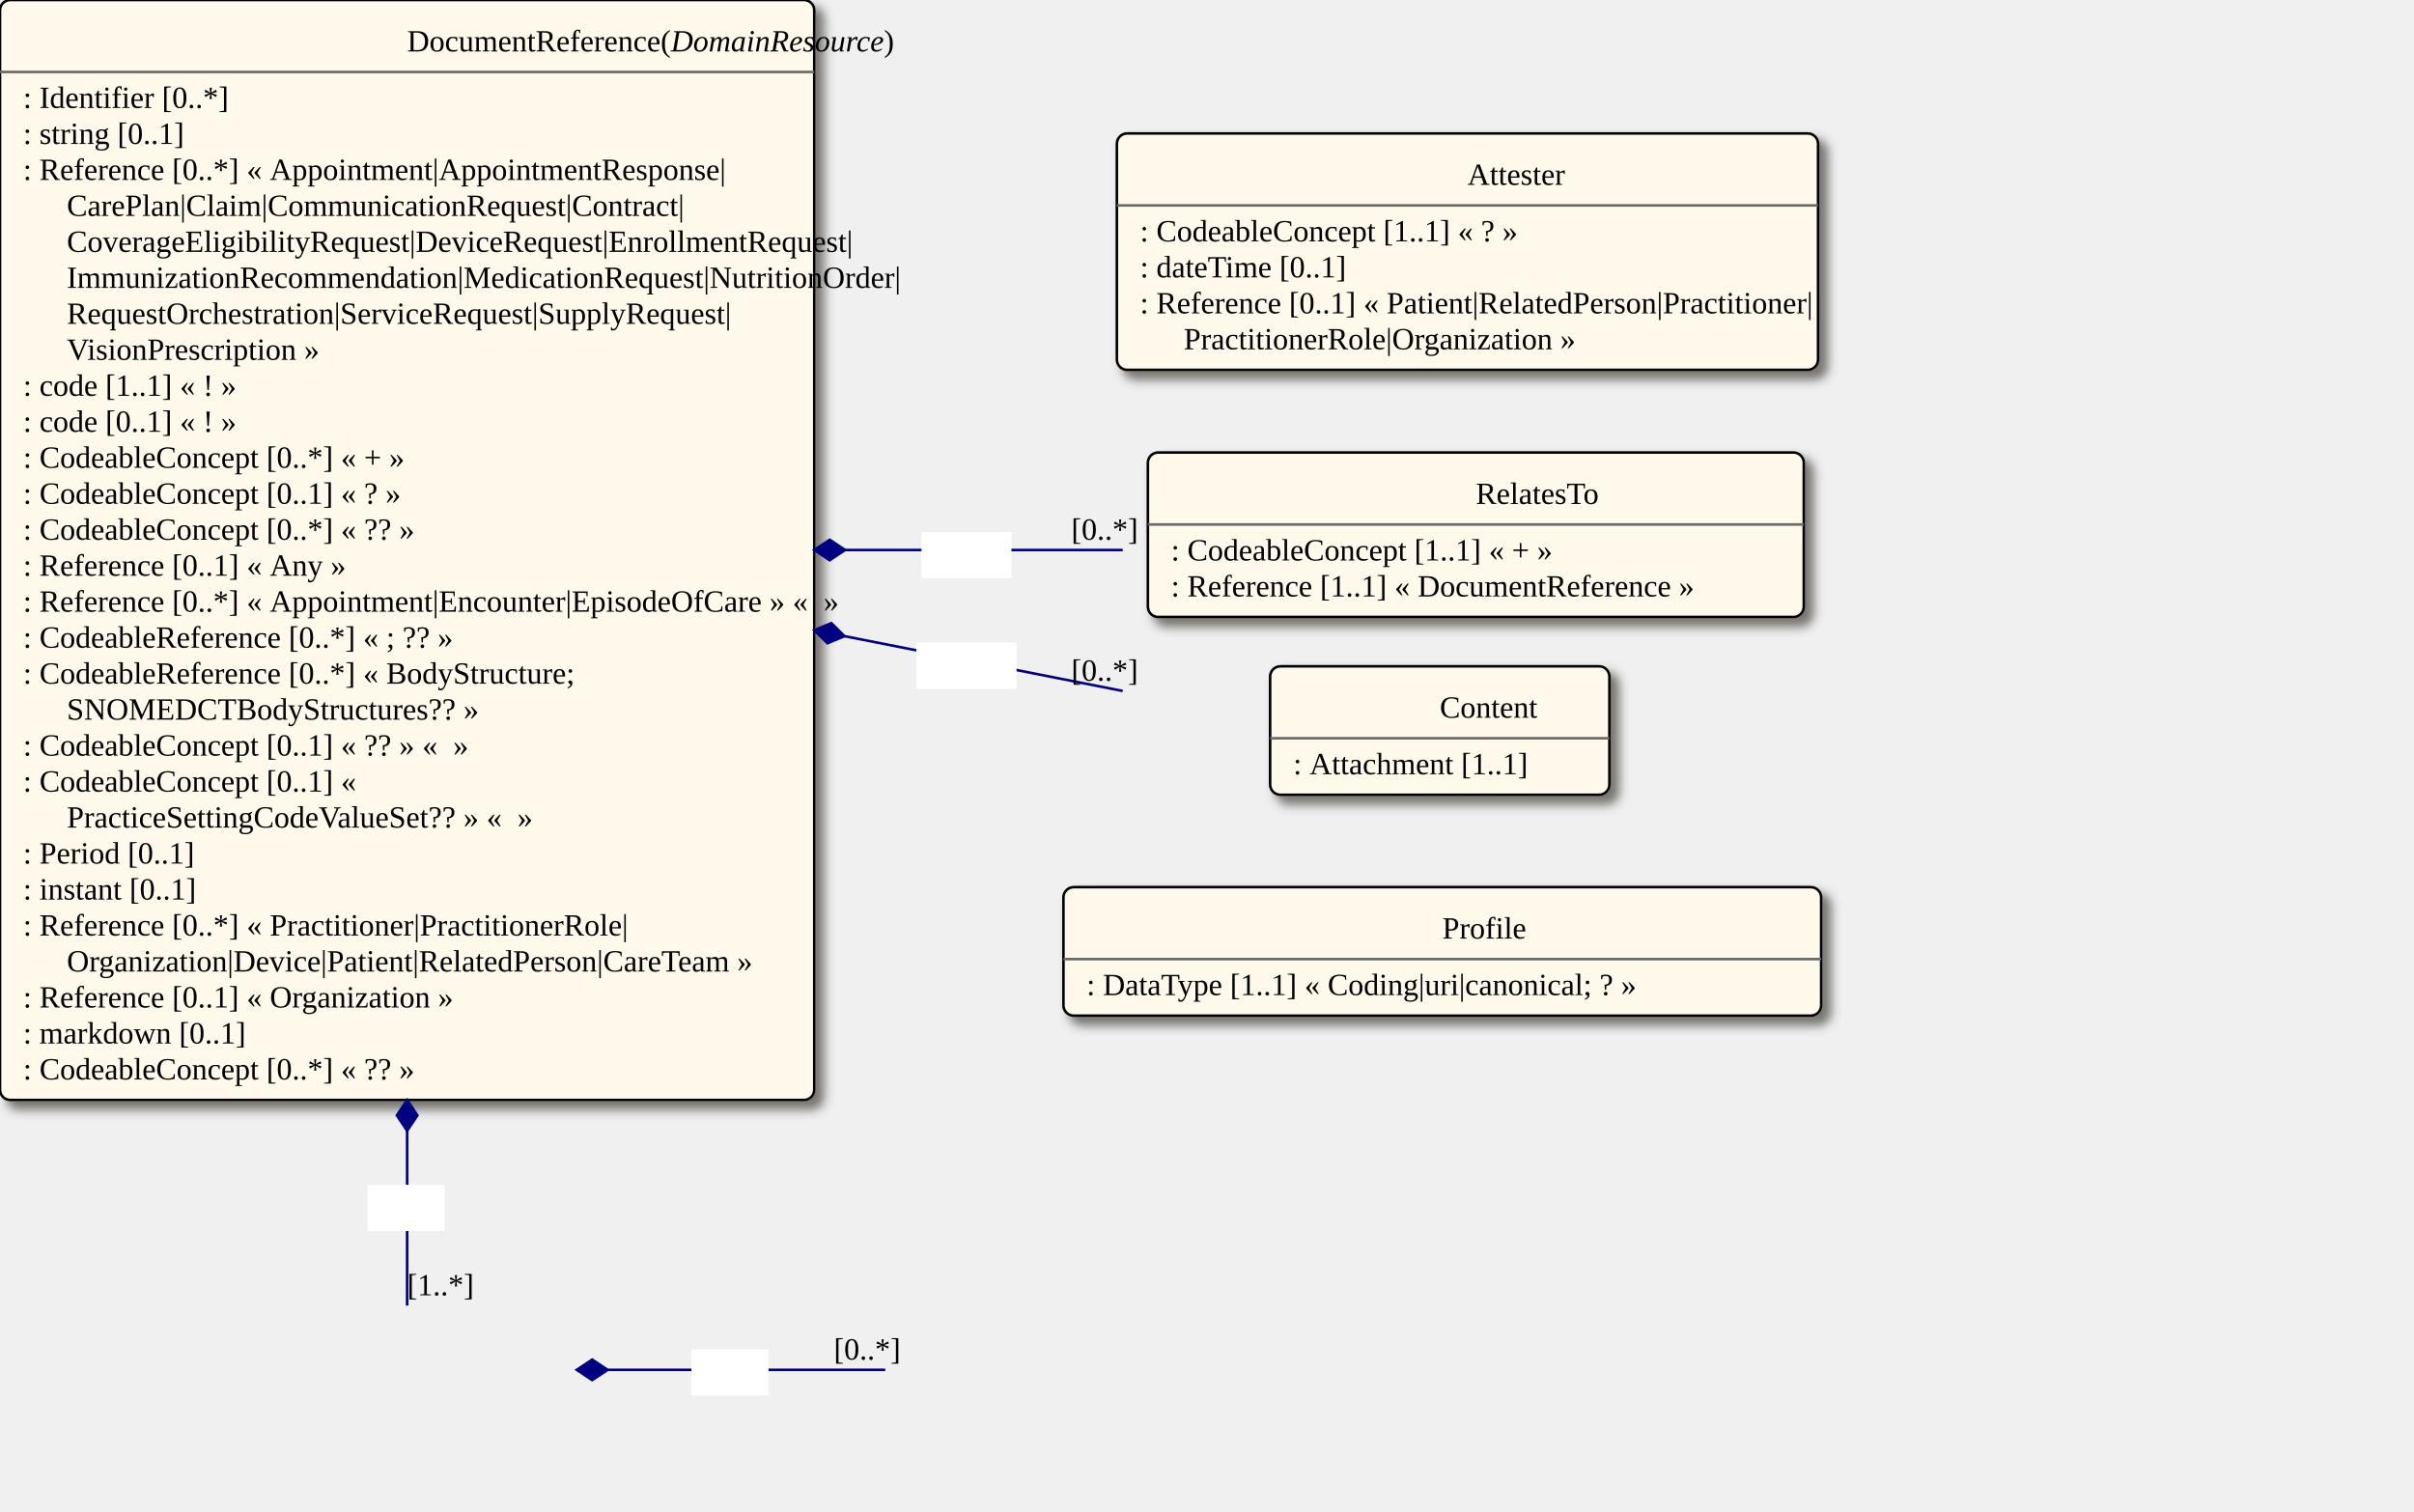
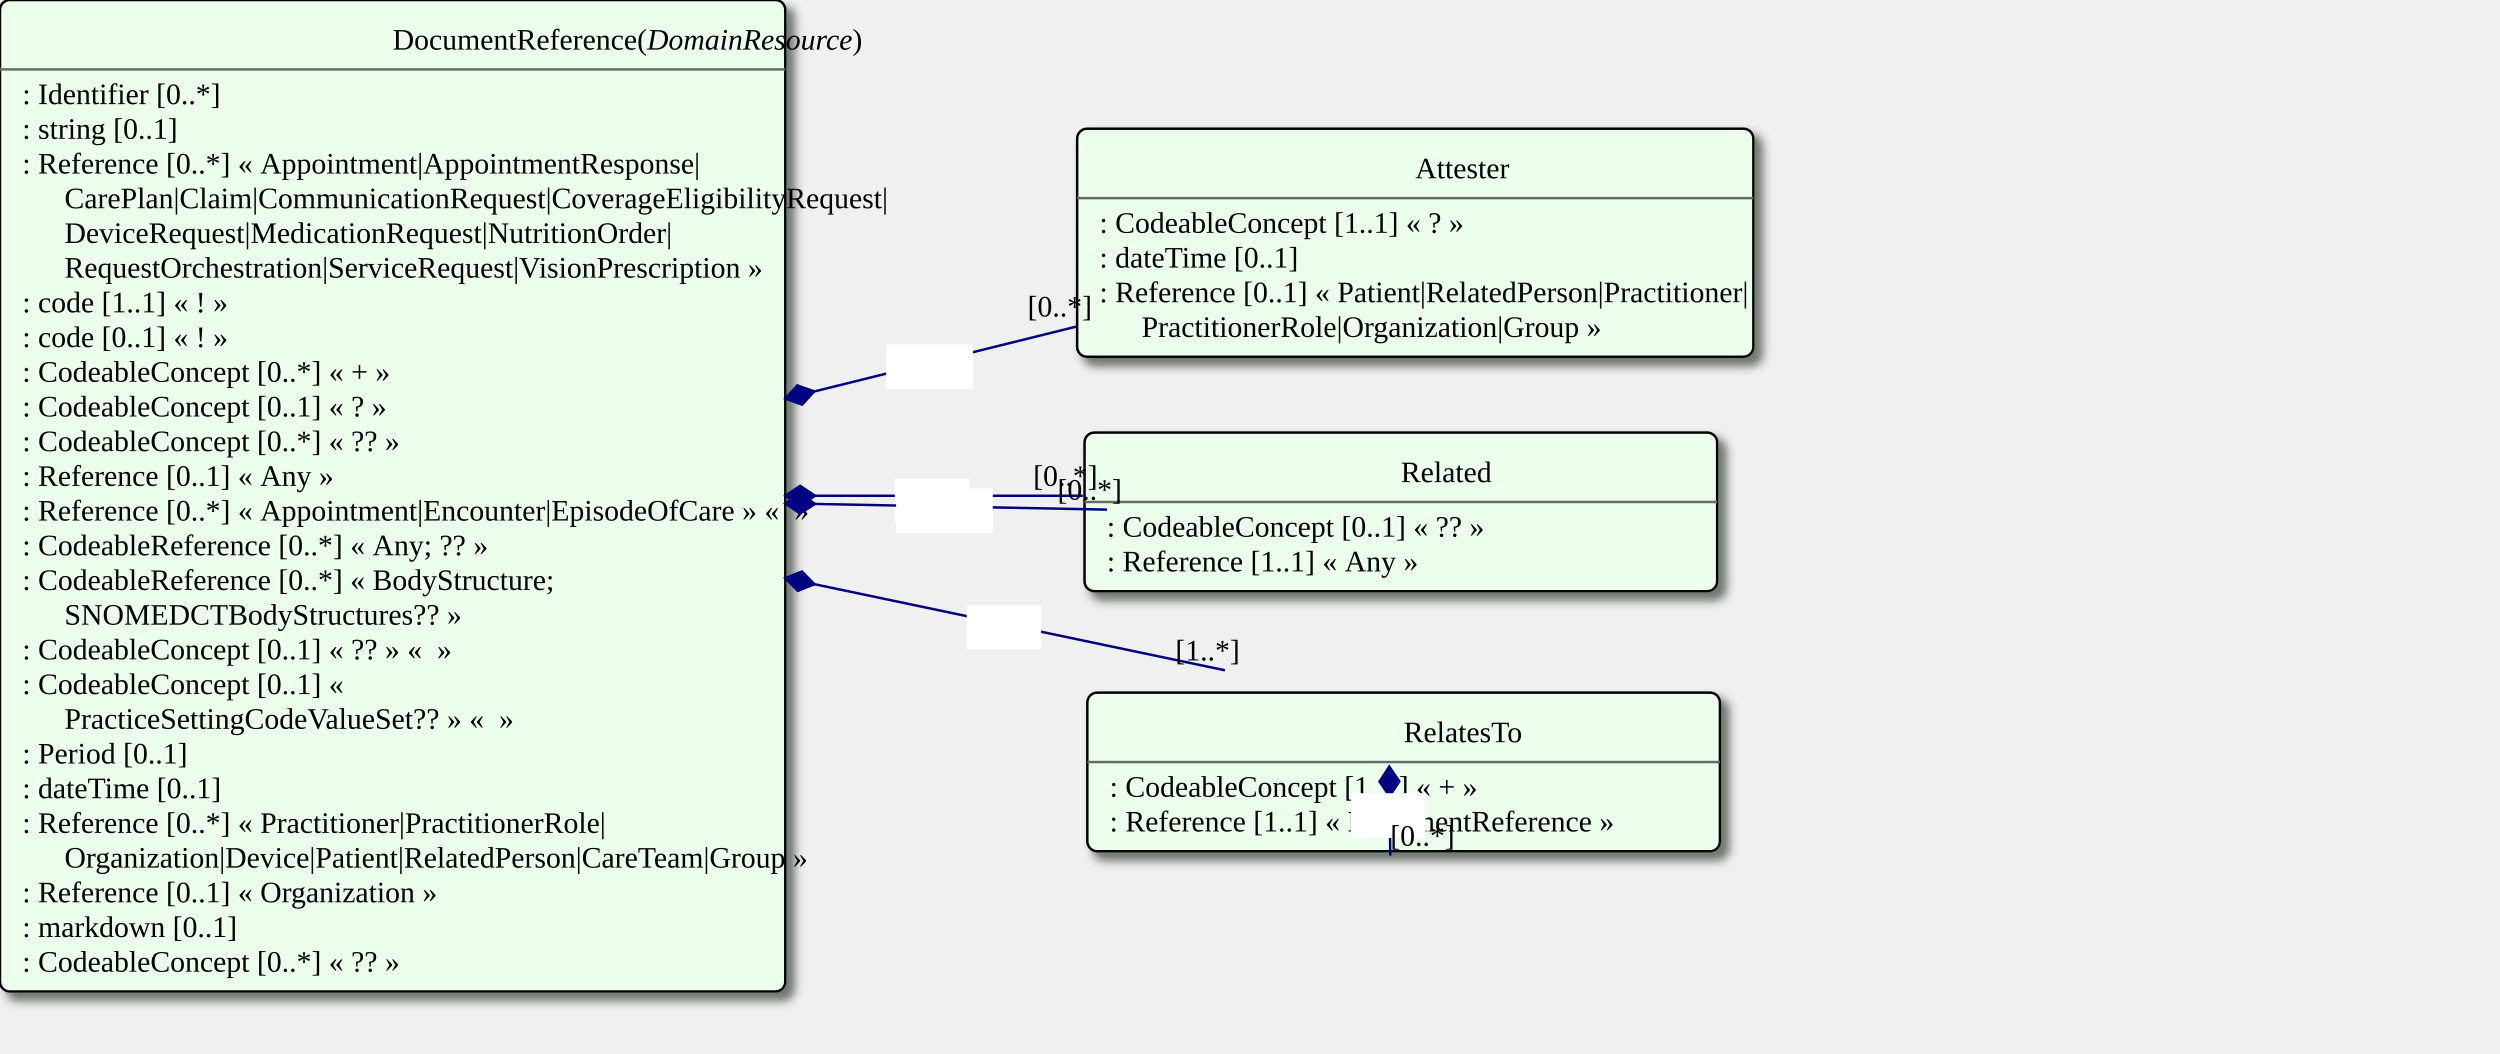
- <svg xmlns="http://www.w3.org/2000/svg" xmlns:xlink="http://www.w3.org/1999/xlink" id="n678" version="1.1" width="939.2" height="588.0">
-   <defs id="defs30655">
+ <svg xmlns="http://www.w3.org/2000/svg" xmlns:xlink="http://www.w3.org/1999/xlink" id="n711" version="1.1" width="1008.547" height="425.185">
+   <defs id="defs1">
    <filter id="shadow1" x="-0.04" y="-0.106" width="1.103" height="1.272">
-       <feOffset result="offOut" in="SourceGraphic" dx="3" dy="3" id="feOffset30646" />
-       <feColorMatrix result="matrixOut" in="offOut" type="matrix" values="0.2 0 0 0 0 0 0.2 0 0 0 0 0 0.2 0 0 0 0 0 1 0" id="feColorMatrix30648" />
-       <feGaussianBlur result="blurOut" in="matrixOut" stdDeviation="2" id="feGaussianBlur30650" />
-       <feBlend in="SourceGraphic" in2="blurOut" mode="normal" id="feBlend30652" />
+       <feOffset result="offOut" in="SourceGraphic" dx="3" dy="3" id="feOffset1" />
+       <feColorMatrix result="matrixOut" in="offOut" type="matrix" values="0.2 0 0 0 0 0 0.2 0 0 0 0 0 0.2 0 0 0 0 0 1 0" id="feColorMatrix1" />
+       <feGaussianBlur result="blurOut" in="matrixOut" stdDeviation="2" id="feGaussianBlur1" />
+       <feBlend in="SourceGraphic" in2="blurOut" mode="normal" id="feBlend1" />
    </filter>
  </defs>
-   <g id="n679">
-     <rect id="DocumentReference" x="0.0" y="0.0" rx="4" ry="4" width="316.8" height="428.0" filter="url(#shadow1)" style="fill:#fff9ec;stroke:black;stroke-width:1" />
-     <line id="n680" x1="0.0" y1="28.0" x2="316.8" y2="28.0" style="stroke:dimgrey;stroke-width:1" />
-     <text id="n681" x="158.4" y="20.0" fill="black" class="diagram-class-title  diagram-class-resource">DocumentReference<tspan class="diagram-class-title-link" id="tspan30660"> (<a id="n682" xlink:href="domainresource.html#DomainResource" class="diagram-class-reference" style="font-style: italic">DomainResource</a>)</tspan>
+   <g id="n712">
+     <rect id="DocumentReference" x="0.0" y="0.0" rx="4" ry="4" width="316.8" height="400.0" filter="url(#shadow1)" style="fill:#ecffec;stroke:black;stroke-width:1" />
+     <line id="n713" x1="0.0" y1="28.0" x2="316.8" y2="28.0" style="stroke:dimgrey;stroke-width:1" />
+     <text id="n714" x="158.4" y="20.0" fill="black" class="diagram-class-title  diagram-class-resource">DocumentReference<tspan class="diagram-class-title-link" id="tspan1"> (<a id="n715" xlink:href="domainresource.html#DomainResource" class="diagram-class-reference" style="font-style: italic">DomainResource</a>)</tspan>
    </text>
-     <text id="n683" x="6.0" y="42.0" fill="black" class="diagram-class-detail">
-       <a id="n684" xlink:href="documentreference-definitions.html#DocumentReference.identifier" /> : <a id="n685" xlink:href="datatypes.html#Identifier">Identifier</a> [0..*]</text>
-     <text id="n689" x="6.0" y="56.0" fill="black" class="diagram-class-detail">
-       <a id="n690" xlink:href="documentreference-definitions.html#DocumentReference.version" /> : <a id="n691" xlink:href="datatypes.html#string">string</a> [0..1]</text>
-     <text id="n695" x="6.0" y="70.0" fill="black" class="diagram-class-detail">
-       <a id="n696" xlink:href="documentreference-definitions.html#DocumentReference.basedOn" /> : <a id="n697" xlink:href="references.html#Reference">Reference</a> [0..*] « <a id="n698" xlink:href="appointment.html#Appointment">Appointment</a>|<a id="n699" xlink:href="appointmentresponse.html#AppointmentResponse">AppointmentResponse</a>|</text>
-     <text id="n700" x="26.0" y="84.0" fill="black" class="diagram-class-detail">
-       <a id="n701" xlink:href="careplan.html#CarePlan">CarePlan</a>|<a id="n702" xlink:href="claim.html#Claim">Claim</a>|<a id="n703" xlink:href="communicationrequest.html#CommunicationRequest">CommunicationRequest</a>|<a id="n704" xlink:href="contract.html#Contract">Contract</a>|</text>
-     <text id="n705" x="26.0" y="98.0" fill="black" class="diagram-class-detail">
-       <a id="n706" xlink:href="coverageeligibilityrequest.html#CoverageEligibilityRequest">CoverageEligibilityRequest</a>|<a id="n707" xlink:href="devicerequest.html#DeviceRequest">DeviceRequest</a>|<a id="n708" xlink:href="enrollmentrequest.html#EnrollmentRequest">EnrollmentRequest</a>|</text>
-     <text id="n709" x="26.0" y="112.0" fill="black" class="diagram-class-detail">
-       <a id="n710" xlink:href="immunizationrecommendation.html#ImmunizationRecommendation">ImmunizationRecommendation</a>|<a id="n711" xlink:href="medicationrequest.html#MedicationRequest">MedicationRequest</a>|<a id="n712" xlink:href="nutritionorder.html#NutritionOrder">NutritionOrder</a>|</text>
-     <text id="n713" x="26.0" y="126.0" fill="black" class="diagram-class-detail">
-       <a id="n714" xlink:href="requestorchestration.html#RequestOrchestration">RequestOrchestration</a>|<a id="n715" xlink:href="servicerequest.html#ServiceRequest">ServiceRequest</a>|<a id="n716" xlink:href="https://build.fhir.org/ig/HL7/oo-incubator/StructureDefinition-SupplyRequest.html#SupplyRequest">SupplyRequest</a>|</text>
-     <text id="n717" x="26.0" y="140.0" fill="black" class="diagram-class-detail">
-       <a id="n718" xlink:href="visionprescription.html#VisionPrescription">VisionPrescription</a> »</text>
-     <text id="n743" x="6.0" y="154.0" fill="black" class="diagram-class-detail">
-       <a id="n744" xlink:href="documentreference-definitions.html#DocumentReference.status" /> : <a id="n745" xlink:href="datatypes.html#code">code</a> [1..1] « <a id="n746" xlink:href="valueset-document-reference-status.html" />! »</text>
-     <text id="n753" x="6.0" y="168.0" fill="black" class="diagram-class-detail">
-       <a id="n754" xlink:href="documentreference-definitions.html#DocumentReference.docStatus" /> : <a id="n755" xlink:href="datatypes.html#code">code</a> [0..1] « <a id="n756" xlink:href="valueset-composition-status.html" />! »</text>
-     <text id="n763" x="6.0" y="182.0" fill="black" class="diagram-class-detail">
-       <a id="n764" xlink:href="documentreference-definitions.html#DocumentReference.modality" /> : <a id="n765" xlink:href="datatypes.html#CodeableConcept">CodeableConcept</a> [0..*] « <a id="n766" xlink:href="http://dicom.nema.org/medical/dicom/current/output/chtml/part16/sect_CID_33.html" />+ »</text>
-     <text id="n773" x="6.0" y="196.0" fill="black" class="diagram-class-detail">
-       <a id="n774" xlink:href="documentreference-definitions.html#DocumentReference.type" /> : <a id="n775" xlink:href="datatypes.html#CodeableConcept">CodeableConcept</a> [0..1] « <a id="n776" xlink:href="valueset-doc-typecodes.html" />? »</text>
-     <text id="n781" x="6.0" y="210.0" fill="black" class="diagram-class-detail">
-       <a id="n782" xlink:href="documentreference-definitions.html#DocumentReference.category" /> : <a id="n783" xlink:href="datatypes.html#CodeableConcept">CodeableConcept</a> [0..*] « <a id="n784" xlink:href="valueset-referenced-item-category.html" />?? »</text>
-     <text id="n791" x="6.0" y="224.0" fill="black" class="diagram-class-detail">
-       <a id="n792" xlink:href="documentreference-definitions.html#DocumentReference.subject" /> : <a id="n793" xlink:href="references.html#Reference">Reference</a> [0..1] « <a id="n794" xlink:href="resourcelist.html#Any">Any</a> »</text>
-     <text id="n799" x="6.0" y="238.0" fill="black" class="diagram-class-detail">
-       <a id="n800" xlink:href="documentreference-definitions.html#DocumentReference.context" /> : <a id="n801" xlink:href="references.html#Reference">Reference</a> [0..*] « <a id="n802" xlink:href="appointment.html#Appointment">Appointment</a>|<a id="n803" xlink:href="encounter.html#Encounter">Encounter</a>|<a id="n804" xlink:href="episodeofcare.html#EpisodeOfCare">EpisodeOfCare</a> » « <a id="n805" style="padding-left: 3px; padding-right: 3px; border: 1px maroon solid; font-weight: bold; color: #301212; background-color: #fdeeee;" xlink:href="conformance-rules.html#constraints" /> »</text>
-     <text id="n815" x="6.0" y="252.0" fill="black" class="diagram-class-detail">
-       <a id="n816" xlink:href="documentreference-definitions.html#DocumentReference.event" /> : <a id="n817" xlink:href="references.html#CodeableReference">CodeableReference</a> [0..*] « ; <a id="n818" xlink:href="http://terminology.hl7.org/4.0.0/ValueSet-v3-ActCode.html" />?? »</text>
-     <text id="n825" x="6.0" y="266.0" fill="black" class="diagram-class-detail">
-       <a id="n826" xlink:href="documentreference-definitions.html#DocumentReference.bodySite" /> : <a id="n827" xlink:href="references.html#CodeableReference">CodeableReference</a> [0..*] « <a id="n828" xlink:href="bodystructure.html#BodyStructure">BodyStructure</a>; <a id="n829" xlink:href="valueset-body-site.html" />
+     <text id="n716" x="6.0" y="42.0" fill="black" class="diagram-class-detail">
+       <a id="n717" xlink:href="documentreference-definitions.html#DocumentReference.identifier" /> : <a id="n718" xlink:href="datatypes.html#Identifier">Identifier</a> [0..*]</text>
+     <text id="n722" x="6.0" y="56.0" fill="black" class="diagram-class-detail">
+       <a id="n723" xlink:href="documentreference-definitions.html#DocumentReference.version" /> : <a id="n724" xlink:href="datatypes.html#string">string</a> [0..1]</text>
+     <text id="n728" x="6.0" y="70.0" fill="black" class="diagram-class-detail">
+       <a id="n729" xlink:href="documentreference-definitions.html#DocumentReference.basedOn" /> : <a id="n730" xlink:href="references.html#Reference">Reference</a> [0..*] « <a id="n731" xlink:href="appointment.html#Appointment">Appointment</a>|<a id="n732" xlink:href="appointmentresponse.html#AppointmentResponse">AppointmentResponse</a>|</text>
+     <text id="n733" x="26.0" y="84.0" fill="black" class="diagram-class-detail">
+       <a id="n734" xlink:href="careplan.html#CarePlan">CarePlan</a>|<a id="n735" xlink:href="claim.html#Claim">Claim</a>|<a id="n736" xlink:href="communicationrequest.html#CommunicationRequest">CommunicationRequest</a>|<a id="n737" xlink:href="coverageeligibilityrequest.html#CoverageEligibilityRequest">CoverageEligibilityRequest</a>|</text>
+     <text id="n738" x="26.0" y="98.0" fill="black" class="diagram-class-detail">
+       <a id="n739" xlink:href="devicerequest.html#DeviceRequest">DeviceRequest</a>|<a id="n740" xlink:href="medicationrequest.html#MedicationRequest">MedicationRequest</a>|<a id="n741" xlink:href="nutritionorder.html#NutritionOrder">NutritionOrder</a>|</text>
+     <text id="n742" x="26.0" y="112.0" fill="black" class="diagram-class-detail">
+       <a id="n743" xlink:href="requestorchestration.html#RequestOrchestration">RequestOrchestration</a>|<a id="n744" xlink:href="servicerequest.html#ServiceRequest">ServiceRequest</a>|<a id="n745" xlink:href="visionprescription.html#VisionPrescription">VisionPrescription</a> »</text>
+     <text id="n764" x="6.0" y="126.0" fill="black" class="diagram-class-detail">
+       <a id="n765" xlink:href="documentreference-definitions.html#DocumentReference.status" /> : <a id="n766" xlink:href="datatypes.html#code">code</a> [1..1] « <a id="n767" xlink:href="valueset-document-reference-status.html" />! »</text>
+     <text id="n774" x="6.0" y="140.0" fill="black" class="diagram-class-detail">
+       <a id="n775" xlink:href="documentreference-definitions.html#DocumentReference.docStatus" /> : <a id="n776" xlink:href="datatypes.html#code">code</a> [0..1] « <a id="n777" xlink:href="valueset-composition-status.html" />! »</text>
+     <text id="n784" x="6.0" y="154.0" fill="black" class="diagram-class-detail">
+       <a id="n785" xlink:href="documentreference-definitions.html#DocumentReference.modality" /> : <a id="n786" xlink:href="datatypes.html#CodeableConcept">CodeableConcept</a> [0..*] « <a id="n787" xlink:href="http://dicom.nema.org/medical/dicom/current/output/chtml/part16/sect_CID_33.html" />+ »</text>
+     <text id="n794" x="6.0" y="168.0" fill="black" class="diagram-class-detail">
+       <a id="n795" xlink:href="documentreference-definitions.html#DocumentReference.type" /> : <a id="n796" xlink:href="datatypes.html#CodeableConcept">CodeableConcept</a> [0..1] « <a id="n797" xlink:href="valueset-doc-typecodes.html" />? »</text>
+     <text id="n802" x="6.0" y="182.0" fill="black" class="diagram-class-detail">
+       <a id="n803" xlink:href="documentreference-definitions.html#DocumentReference.category" /> : <a id="n804" xlink:href="datatypes.html#CodeableConcept">CodeableConcept</a> [0..*] « <a id="n805" xlink:href="valueset-referenced-item-category.html" />?? »</text>
+     <text id="n812" x="6.0" y="196.0" fill="black" class="diagram-class-detail">
+       <a id="n813" xlink:href="documentreference-definitions.html#DocumentReference.subject" /> : <a id="n814" xlink:href="references.html#Reference">Reference</a> [0..1] « <a id="n815" xlink:href="resourcelist.html#Any">Any</a> »</text>
+     <text id="n820" x="6.0" y="210.0" fill="black" class="diagram-class-detail">
+       <a id="n821" xlink:href="documentreference-definitions.html#DocumentReference.context" /> : <a id="n822" xlink:href="references.html#Reference">Reference</a> [0..*] « <a id="n823" xlink:href="appointment.html#Appointment">Appointment</a>|<a id="n824" xlink:href="encounter.html#Encounter">Encounter</a>|<a id="n825" xlink:href="episodeofcare.html#EpisodeOfCare">EpisodeOfCare</a> » « <a id="n826" style="padding-left: 3px; padding-right: 3px; border: 1px maroon solid; font-weight: bold; color: #301212; background-color: #fdeeee;" xlink:href="conformance-rules.html#constraints" /> »</text>
+     <text id="n836" x="6.0" y="224.0" fill="black" class="diagram-class-detail">
+       <a id="n837" xlink:href="documentreference-definitions.html#DocumentReference.event" /> : <a id="n838" xlink:href="references.html#CodeableReference">CodeableReference</a> [0..*] « <a id="n839" xlink:href="resourcelist.html#Any">Any</a>; <a id="n840" xlink:href="http://terminology.hl7.org/7.2.0/ValueSet-v3-ActCode.html" />?? »</text>
+     <text id="n848" x="6.0" y="238.0" fill="black" class="diagram-class-detail">
+       <a id="n849" xlink:href="documentreference-definitions.html#DocumentReference.bodyStructure" /> : <a id="n850" xlink:href="references.html#CodeableReference">CodeableReference</a> [0..*] « <a id="n851" xlink:href="bodystructure.html#BodyStructure">BodyStructure</a>; <a id="n852" xlink:href="valueset-body-site.html" />
    </text>
-     <text id="n831" x="26.0" y="280.0" fill="black" class="diagram-class-detail">
-       <a id="n832" xlink:href="valueset-body-site.html">SNOMEDCTBodyStructures</a>?? »</text>
-     <text id="n841" x="6.0" y="294.0" fill="black" class="diagram-class-detail">
-       <a id="n842" xlink:href="documentreference-definitions.html#DocumentReference.facilityType" /> : <a id="n843" xlink:href="datatypes.html#CodeableConcept">CodeableConcept</a> [0..1] « <a id="n844" xlink:href="valueset-c80-facilitycodes.html" />?? » « <a id="n846" style="padding-left: 3px; padding-right: 3px; border: 1px maroon solid; font-weight: bold; color: #301212; background-color: #fdeeee;" xlink:href="conformance-rules.html#constraints" /> »</text>
-     <text id="n855" x="6.0" y="308.0" fill="black" class="diagram-class-detail">
-       <a id="n856" xlink:href="documentreference-definitions.html#DocumentReference.practiceSetting" /> : <a id="n857" xlink:href="datatypes.html#CodeableConcept">CodeableConcept</a> [0..1] « <a id="n858" xlink:href="valueset-c80-practice-codes.html" />
+     <text id="n854" x="26.0" y="252.0" fill="black" class="diagram-class-detail">
+       <a id="n855" xlink:href="valueset-body-site.html">SNOMEDCTBodyStructures</a>?? »</text>
+     <text id="n864" x="6.0" y="266.0" fill="black" class="diagram-class-detail">
+       <a id="n865" xlink:href="documentreference-definitions.html#DocumentReference.facilityType" /> : <a id="n866" xlink:href="datatypes.html#CodeableConcept">CodeableConcept</a> [0..1] « <a id="n867" xlink:href="valueset-c80-facilitycodes.html" />?? » « <a id="n869" style="padding-left: 3px; padding-right: 3px; border: 1px maroon solid; font-weight: bold; color: #301212; background-color: #fdeeee;" xlink:href="conformance-rules.html#constraints" /> »</text>
+     <text id="n878" x="6.0" y="280.0" fill="black" class="diagram-class-detail">
+       <a id="n879" xlink:href="documentreference-definitions.html#DocumentReference.practiceSetting" /> : <a id="n880" xlink:href="datatypes.html#CodeableConcept">CodeableConcept</a> [0..1] « <a id="n881" xlink:href="valueset-c80-practice-codes.html" />
    </text>
-     <text id="n860" x="26.0" y="322.0" fill="black" class="diagram-class-detail">
-       <a id="n861" xlink:href="valueset-c80-practice-codes.html">PracticeSettingCodeValueSet</a>?? » « <a id="n862" style="padding-left: 3px; padding-right: 3px; border: 1px maroon solid; font-weight: bold; color: #301212; background-color: #fdeeee;" xlink:href="conformance-rules.html#constraints" /> »</text>
-     <text id="n873" x="6.0" y="336.0" fill="black" class="diagram-class-detail">
-       <a id="n874" xlink:href="documentreference-definitions.html#DocumentReference.period" /> : <a id="n875" xlink:href="datatypes.html#Period">Period</a> [0..1]</text>
-     <text id="n879" x="6.0" y="350.0" fill="black" class="diagram-class-detail">
-       <a id="n880" xlink:href="documentreference-definitions.html#DocumentReference.date" /> : <a id="n881" xlink:href="datatypes.html#instant">instant</a> [0..1]</text>
-     <text id="n885" x="6.0" y="364.0" fill="black" class="diagram-class-detail">
-       <a id="n886" xlink:href="documentreference-definitions.html#DocumentReference.author" /> : <a id="n887" xlink:href="references.html#Reference">Reference</a> [0..*] « <a id="n888" xlink:href="practitioner.html#Practitioner">Practitioner</a>|<a id="n889" xlink:href="practitionerrole.html#PractitionerRole">PractitionerRole</a>|</text>
-     <text id="n890" x="26.0" y="378.0" fill="black" class="diagram-class-detail">
-       <a id="n891" xlink:href="organization.html#Organization">Organization</a>|<a id="n892" xlink:href="device.html#Device">Device</a>|<a id="n893" xlink:href="patient.html#Patient">Patient</a>|<a id="n894" xlink:href="relatedperson.html#RelatedPerson">RelatedPerson</a>|<a id="n895" xlink:href="careteam.html#CareTeam">CareTeam</a> »</text>
-     <text id="n907" x="6.0" y="392.0" fill="black" class="diagram-class-detail">
-       <a id="n908" xlink:href="documentreference-definitions.html#DocumentReference.custodian" /> : <a id="n909" xlink:href="references.html#Reference">Reference</a> [0..1] « <a id="n910" xlink:href="organization.html#Organization">Organization</a> »</text>
-     <text id="n915" x="6.0" y="406.0" fill="black" class="diagram-class-detail">
-       <a id="n916" xlink:href="documentreference-definitions.html#DocumentReference.description" /> : <a id="n917" xlink:href="datatypes.html#markdown">markdown</a> [0..1]</text>
-     <text id="n921" x="6.0" y="420.0" fill="black" class="diagram-class-detail">
-       <a id="n922" xlink:href="documentreference-definitions.html#DocumentReference.securityLabel" /> : <a id="n923" xlink:href="datatypes.html#CodeableConcept">CodeableConcept</a> [0..*] « <a id="n924" xlink:href="valueset-security-label-examples.html" />?? »</text>
+     <text id="n883" x="26.0" y="294.0" fill="black" class="diagram-class-detail">
+       <a id="n884" xlink:href="valueset-c80-practice-codes.html">PracticeSettingCodeValueSet</a>?? » « <a id="n885" style="padding-left: 3px; padding-right: 3px; border: 1px maroon solid; font-weight: bold; color: #301212; background-color: #fdeeee;" xlink:href="conformance-rules.html#constraints" /> »</text>
+     <text id="n896" x="6.0" y="308.0" fill="black" class="diagram-class-detail">
+       <a id="n897" xlink:href="documentreference-definitions.html#DocumentReference.period" /> : <a id="n898" xlink:href="datatypes.html#Period">Period</a> [0..1]</text>
+     <text id="n902" x="6.0" y="322.0" fill="black" class="diagram-class-detail">
+       <a id="n903" xlink:href="documentreference-definitions.html#DocumentReference.date" /> : <a id="n904" xlink:href="datatypes.html#dateTime">dateTime</a> [0..1]</text>
+     <text id="n908" x="6.0" y="336.0" fill="black" class="diagram-class-detail">
+       <a id="n909" xlink:href="documentreference-definitions.html#DocumentReference.author" /> : <a id="n910" xlink:href="references.html#Reference">Reference</a> [0..*] « <a id="n911" xlink:href="practitioner.html#Practitioner">Practitioner</a>|<a id="n912" xlink:href="practitionerrole.html#PractitionerRole">PractitionerRole</a>|</text>
+     <text id="n913" x="26.0" y="350.0" fill="black" class="diagram-class-detail">
+       <a id="n914" xlink:href="organization.html#Organization">Organization</a>|<a id="n915" xlink:href="device.html#Device">Device</a>|<a id="n916" xlink:href="patient.html#Patient">Patient</a>|<a id="n917" xlink:href="relatedperson.html#RelatedPerson">RelatedPerson</a>|<a id="n918" xlink:href="careteam.html#CareTeam">CareTeam</a>|<a id="n919" xlink:href="group.html#Group">Group</a> »</text>
+     <text id="n932" x="6.0" y="364.0" fill="black" class="diagram-class-detail">
+       <a id="n933" xlink:href="documentreference-definitions.html#DocumentReference.custodian" /> : <a id="n934" xlink:href="references.html#Reference">Reference</a> [0..1] « <a id="n935" xlink:href="organization.html#Organization">Organization</a> »</text>
+     <text id="n940" x="6.0" y="378.0" fill="black" class="diagram-class-detail">
+       <a id="n941" xlink:href="documentreference-definitions.html#DocumentReference.description" /> : <a id="n942" xlink:href="datatypes.html#markdown">markdown</a> [0..1]</text>
+     <text id="n946" x="6.0" y="392.0" fill="black" class="diagram-class-detail">
+       <a id="n947" xlink:href="documentreference-definitions.html#DocumentReference.securityLabel" /> : <a id="n948" xlink:href="datatypes.html#CodeableConcept">CodeableConcept</a> [0..*] « <a id="n949" xlink:href="valueset-security-label-example.html" />?? »</text>
  </g>
-   <g id="n931" transform="translate(-2.261316,-116.0809)">
-     <rect id="DocumentReference.attester" x="436.8" y="168" rx="4" ry="4" width="272.8" height="92" filter="url(#shadow1)" style="fill:#fff9ec;stroke:#000000;stroke-width:1" />
-     <line id="n932" x1="436.8" y1="196" x2="709.6" y2="196" style="stroke:#696969;stroke-width:1" />
-     <text id="n933" x="573.2" y="188" fill="#000000" class="diagram-class-title">Attester</text>
-     <text id="n934" x="442.8" y="210" fill="#000000" class="diagram-class-detail">
-       <a id="n935" xlink:href="documentreference-definitions.html#DocumentReference.attester.mode" /> : <a id="n936" xlink:href="datatypes.html#CodeableConcept">CodeableConcept</a> [1..1] « <a id="n937" xlink:href="http://terminology.hl7.org/ValueSet/composition-attestation-mode" />? »</text>
-     <text id="n942" x="442.8" y="224" fill="#000000" class="diagram-class-detail">
-       <a id="n943" xlink:href="documentreference-definitions.html#DocumentReference.attester.time" /> : <a id="n944" xlink:href="datatypes.html#dateTime">dateTime</a> [0..1]</text>
-     <text id="n948" x="442.8" y="238" fill="#000000" class="diagram-class-detail">
-       <a id="n949" xlink:href="documentreference-definitions.html#DocumentReference.attester.party" /> : <a id="n950" xlink:href="references.html#Reference">Reference</a> [0..1] « <a id="n951" xlink:href="patient.html#Patient">Patient</a>|<a id="n952" xlink:href="relatedperson.html#RelatedPerson">RelatedPerson</a>|<a id="n953" xlink:href="practitioner.html#Practitioner">Practitioner</a>|</text>
-     <text id="n954" x="462.8" y="252" fill="#000000" class="diagram-class-detail">
-       <a id="n955" xlink:href="practitionerrole.html#PractitionerRole">PractitionerRole</a>|<a id="n956" xlink:href="organization.html#Organization">Organization</a> »</text>
+   <g id="n956" transform="translate(0.7227196,6.504477)">
+     <rect id="DocumentReference.related" x="436.8" y="168" rx="4" ry="4" width="255.2" height="64" filter="url(#shadow1)" style="fill:#ecffec;stroke:#000000;stroke-width:1" />
+     <line id="n957" x1="436.8" y1="196" x2="692" y2="196" style="stroke:#696969;stroke-width:1" />
+     <text id="n958" x="564.4" y="188" fill="#000000" class="diagram-class-title">Related</text>
+     <text id="n959" x="442.8" y="210" fill="#000000" class="diagram-class-detail">
+       <a id="n960" xlink:href="documentreference-definitions.html#DocumentReference.related.code" /> : <a id="n961" xlink:href="datatypes.html#CodeableConcept">CodeableConcept</a> [0..1] « <a id="n962" xlink:href="valueset-document-related-artifact-type.html" />?? »</text>
+     <text id="n969" x="442.8" y="224" fill="#000000" class="diagram-class-detail">
+       <a id="n970" xlink:href="documentreference-definitions.html#DocumentReference.related.target" /> : <a id="n971" xlink:href="references.html#Reference">Reference</a> [1..1] « <a id="n972" xlink:href="resourcelist.html#Any">Any</a> »</text>
  </g>
-   <g id="n966" transform="translate(9.799037,-85.93002)">
-     <rect id="DocumentReference.relatesTo" x="436.8" y="262" rx="4" ry="4" width="255.2" height="64" filter="url(#shadow1)" style="fill:#fff9ec;stroke:#000000;stroke-width:1" />
-     <line id="n967" x1="436.8" y1="290" x2="692" y2="290" style="stroke:#696969;stroke-width:1" />
-     <text id="n968" x="564.4" y="282" fill="#000000" class="diagram-class-title">RelatesTo</text>
-     <text id="n969" x="442.8" y="304" fill="#000000" class="diagram-class-detail">
-       <a id="n970" xlink:href="documentreference-definitions.html#DocumentReference.relatesTo.code" /> : <a id="n971" xlink:href="datatypes.html#CodeableConcept">CodeableConcept</a> [1..1] « <a id="n972" xlink:href="valueset-document-relationship-type.html" />+ »</text>
-     <text id="n979" x="442.8" y="318" fill="#000000" class="diagram-class-detail">
-       <a id="n980" xlink:href="documentreference-definitions.html#DocumentReference.relatesTo.target" /> : <a id="n981" xlink:href="references.html#Reference">Reference</a> [1..1] « <a id="n982" xlink:href="documentreference.html#DocumentReference">DocumentReference</a> »</text>
+   <g id="n977">
+     <rect id="DocumentReference.attester" x="434.539" y="51.919" rx="4" ry="4" width="272.8" height="92.0" filter="url(#shadow1)" style="fill:#ecffec;stroke:black;stroke-width:1" />
+     <line id="n978" x1="434.539" y1="79.919" x2="707.339" y2="79.919" style="stroke:dimgrey;stroke-width:1" />
+     <text id="n979" x="570.939" y="71.919" fill="black" class="diagram-class-title">Attester</text>
+     <text id="n980" x="440.539" y="93.919" fill="black" class="diagram-class-detail">
+       <a id="n981" xlink:href="documentreference-definitions.html#DocumentReference.attester.mode" /> : <a id="n982" xlink:href="datatypes.html#CodeableConcept">CodeableConcept</a> [1..1] « <a id="n983" xlink:href="http://terminology.hl7.org/7.2.0/ValueSet-composition-attestation-mode.html" />? »</text>
+     <text id="n988" x="440.539" y="107.919" fill="black" class="diagram-class-detail">
+       <a id="n989" xlink:href="documentreference-definitions.html#DocumentReference.attester.time" /> : <a id="n990" xlink:href="datatypes.html#dateTime">dateTime</a> [0..1]</text>
+     <text id="n994" x="440.539" y="121.919" fill="black" class="diagram-class-detail">
+       <a id="n995" xlink:href="documentreference-definitions.html#DocumentReference.attester.party" /> : <a id="n996" xlink:href="references.html#Reference">Reference</a> [0..1] « <a id="n997" xlink:href="patient.html#Patient">Patient</a>|<a id="n998" xlink:href="relatedperson.html#RelatedPerson">RelatedPerson</a>|<a id="n999" xlink:href="practitioner.html#Practitioner">Practitioner</a>|</text>
+     <text id="n1000" x="460.539" y="135.919" fill="black" class="diagram-class-detail">
+       <a id="n1001" xlink:href="practitionerrole.html#PractitionerRole">PractitionerRole</a>|<a id="n1002" xlink:href="organization.html#Organization">Organization</a>|<a id="n1003" xlink:href="group.html#Group">Group</a> »</text>
  </g>
-   <g id="n987" transform="translate(401.7605,-248.7448)">
-     <rect id="DocumentReference.content" x="92.4" y="508" rx="4" ry="4" width="132" height="50" filter="url(#shadow1)" style="fill:#fff9ec;stroke:#000000;stroke-width:1" />
-     <line id="n988" x1="92.4" y1="536" x2="224.4" y2="536" style="stroke:#696969;stroke-width:1" />
-     <text id="n989" x="158.4" y="528" fill="#000000" class="diagram-class-title">Content</text>
-     <text id="n990" x="98.4" y="550" fill="#000000" class="diagram-class-detail">
-       <a id="n991" xlink:href="documentreference-definitions.html#DocumentReference.content.attachment" /> : <a id="n992" xlink:href="datatypes.html#Attachment">Attachment</a> [1..1]</text>
+   <g id="n1014" transform="translate(-7.949916,103.3489)">
+     <rect id="DocumentReference.relatesTo" x="446.599" y="176.07" rx="4" ry="4" width="255.2" height="64" filter="url(#shadow1)" style="fill:#ecffec;stroke:#000000;stroke-width:1" />
+     <line id="n1015" x1="446.599" y1="204.07" x2="701.799" y2="204.07" style="stroke:#696969;stroke-width:1" />
+     <text id="n1016" x="574.199" y="196.07" fill="#000000" class="diagram-class-title">RelatesTo</text>
+     <text id="n1017" x="452.599" y="218.07" fill="#000000" class="diagram-class-detail">
+       <a id="n1018" xlink:href="documentreference-definitions.html#DocumentReference.relatesTo.code" /> : <a id="n1019" xlink:href="datatypes.html#CodeableConcept">CodeableConcept</a> [1..1] « <a id="n1020" xlink:href="http://terminology.hl7.org/7.2.0/ValueSet-document-relationship-type.html" />+ »</text>
+     <text id="n1027" x="452.599" y="232.07" fill="#000000" class="diagram-class-detail">
+       <a id="n1028" xlink:href="documentreference-definitions.html#DocumentReference.relatesTo.target" /> : <a id="n1029" xlink:href="references.html#Reference">Reference</a> [1..1] « <a id="n1030" xlink:href="documentreference.html#DocumentReference">DocumentReference</a> »</text>
  </g>
-   <g id="n996" transform="translate(69.34703,-162.8148)">
-     <rect id="DocumentReference.content.profile" x="344.4" y="508" rx="4" ry="4" width="294.8" height="50" filter="url(#shadow1)" style="fill:#fff9ec;stroke:#000000;stroke-width:1" />
-     <line id="n997" x1="344.4" y1="536" x2="639.2" y2="536" style="stroke:#696969;stroke-width:1" />
-     <text id="n998" x="491.8" y="528" fill="#000000" class="diagram-class-title">Profile</text>
-     <text id="n999" x="350.4" y="550" fill="#000000" class="diagram-class-detail">
-       <a id="n1000" xlink:href="documentreference-definitions.html#DocumentReference.content.profile.value_x_" /> : <a id="n1001" xlink:href="types.html#DataType">DataType</a> [1..1] « <a id="n1002" xlink:href="datatypes.html#Coding">Coding</a>|<a id="n1003" xlink:href="datatypes.html#uri">uri</a>|<a id="n1004" xlink:href="datatypes.html#canonical">canonical</a>; <a id="n1005" xlink:href="http://terminology.hl7.org/4.0.0/ValueSet-v3-HL7FormatCodes.html" />? »</text>
+   <g id="n1035" transform="translate(-342.5691,187.1844)">
+     <rect id="DocumentReference.content" x="494.161" y="259.255" rx="4" ry="4" width="132" height="50" filter="url(#shadow1)" style="fill:#ecffec;stroke:#000000;stroke-width:1" />
+     <line id="n1036" x1="494.161" y1="287.255" x2="626.161" y2="287.255" style="stroke:#696969;stroke-width:1" />
+     <text id="n1037" x="560.161" y="279.255" fill="#000000" class="diagram-class-title">Content</text>
+     <text id="n1038" x="500.161" y="301.255" fill="#000000" class="diagram-class-detail">
+       <a id="n1039" xlink:href="documentreference-definitions.html#DocumentReference.content.attachment" /> : <a id="n1040" xlink:href="datatypes.html#Attachment">Attachment</a> [1..1]</text>
  </g>
-   <line id="n1013" x1="316.8" y1="214.0" x2="436.8" y2="214.0" style="stroke:navy;stroke-width:1" />
-   <polygon id="n1014" points="316.8,214.0 322.8,218.0 328.8,214.0 322.8,210.0 316.8,214.0" style="fill:navy;stroke:navy;stroke-width:1" transform="rotate(0.0 316.8 214.0)" />
-   <rect id="n1015" x="358.5" y="207.0" width="35.0" height="18.0" style="fill:white;stroke:black;stroke-width:0" />
-   <text id="n1016" x="376.0" y="217.0" fill="black" class="diagram-class-linkage">
-     <a id="n1017" xlink:href="documentreference-definitions.html#DocumentReference.attester" />
+   <g id="n1044" transform="translate(-2.890878,103.3489)">
+     <rect id="DocumentReference.content.profile" x="413.747" y="345.185" rx="4" ry="4" width="294.8" height="50" filter="url(#shadow1)" style="fill:#ecffec;stroke:#000000;stroke-width:1" />
+     <line id="n1045" x1="413.747" y1="373.185" x2="708.547" y2="373.185" style="stroke:#696969;stroke-width:1" />
+     <text id="n1046" x="561.147" y="365.185" fill="#000000" class="diagram-class-title">Profile</text>
+     <text id="n1047" x="419.747" y="387.185" fill="#000000" class="diagram-class-detail">
+       <a id="n1048" xlink:href="documentreference-definitions.html#DocumentReference.content.profile.value_x_" /> : <a id="n1049" xlink:href="types.html#DataType">DataType</a> [1..1] « <a id="n1050" xlink:href="datatypes.html#Coding">Coding</a>|<a id="n1051" xlink:href="datatypes.html#uri">uri</a>|<a id="n1052" xlink:href="datatypes.html#canonical">canonical</a>; <a id="n1053" xlink:href="http://terminology.hl7.org/7.2.0/ValueSet-v3-HL7FormatCodes.html" />? »</text>
+   </g>
+   <line id="n1061" x1="316.8" y1="200.0" x2="436.8" y2="200.0" style="stroke:navy;stroke-width:1" />
+   <polygon id="n1062" points="316.8,200.0 322.8,204.0 328.8,200.0 322.8,196.0 316.8,200.0" style="fill:navy;stroke:navy;stroke-width:1" transform="rotate(0.0 316.8 200.0)" />
+   <rect id="n1063" x="361.0" y="193.0" width="30.0" height="18.0" style="fill:white;stroke:black;stroke-width:0" />
+   <text id="n1064" x="376.0" y="203.0" fill="black" class="diagram-class-linkage">
+     <a id="n1065" xlink:href="documentreference-definitions.html#DocumentReference.related" />
  </text>
-   <text id="n1018" x="416.8" y="210.0" fill="black" class="diagram-class-linkage">[0..*]</text>
-   <line id="n1019" x1="316.8" y1="245.212" x2="436.8" y2="268.857" style="stroke:navy;stroke-width:1" />
-   <polygon id="n1020" points="316.8,245.212 322.8,249.212 328.8,245.212 322.8,241.212 316.8,245.212" style="fill:navy;stroke:navy;stroke-width:1" transform="rotate(11.14701 316.8 245.2118)" />
-   <rect id="n1021" x="356.5" y="250.0" width="39.0" height="18.0" style="fill:white;stroke:black;stroke-width:0" />
-   <text id="n1022" x="376.0" y="260.0" fill="black" class="diagram-class-linkage">
-     <a id="n1023" xlink:href="documentreference-definitions.html#DocumentReference.relatesTo" />
+   <text id="n1066" x="416.8" y="196.0" fill="black" class="diagram-class-linkage">[0..*]</text>
+   <line id="n1067" x1="316.8" y1="160.805" x2="434.539" y2="131.671" style="stroke:navy;stroke-width:1" />
+   <polygon id="n1068" points="316.8,160.805 322.8,164.805 328.8,160.805 322.8,156.805 316.8,160.805" style="fill:navy;stroke:navy;stroke-width:1" transform="rotate(-13.89842 316.8 160.8046)" />
+   <rect id="n1069" x="357.5" y="139.0" width="35.0" height="18.0" style="fill:white;stroke:black;stroke-width:0" />
+   <text id="n1070" x="375.0" y="149.0" fill="black" class="diagram-class-linkage">
+     <a id="n1071" xlink:href="documentreference-definitions.html#DocumentReference.attester" />
  </text>
-   <text id="n1024" x="416.8" y="264.857" fill="black" class="diagram-class-linkage">[0..*]</text>
-   <line id="n1025" x1="224.4" y1="533" x2="344.4" y2="533" style="stroke:navy;stroke-width:1" />
-   <polygon id="n1026" points="224.4,533 230.4,537 236.4,533 230.4,529 224.4,533" style="fill:navy;stroke:navy;stroke-width:1" transform="rotate(0.0 224.4 533)" />
-   <rect id="n1027" x="269.0" y="525.0" width="30.0" height="18.0" style="fill:white;stroke:black;stroke-width:0" />
-   <text id="n1028" x="284.0" y="535.0" fill="black" class="diagram-class-linkage">
-     <a id="n1029" xlink:href="documentreference-definitions.html#DocumentReference.content.profile" />
+   <text id="n1072" x="414.539" y="127.671" fill="black" class="diagram-class-linkage">[0..*]</text>
+   <line id="n1073" x1="316.8" y1="203.074" x2="446.599" y2="205.593" style="stroke:navy;stroke-width:1" />
+   <polygon id="n1074" points="316.8,203.074 322.8,207.074 328.8,203.074 322.8,199.074 316.8,203.074" style="fill:navy;stroke:navy;stroke-width:1" transform="rotate(1.111878 316.8 203.0743)" />
+   <rect id="n1075" x="361.5" y="197.0" width="39.0" height="18.0" style="fill:white;stroke:black;stroke-width:0" />
+   <text id="n1076" x="381.0" y="207.0" fill="black" class="diagram-class-linkage">
+     <a id="n1077" xlink:href="documentreference-definitions.html#DocumentReference.relatesTo" />
  </text>
-   <text id="n1030" x="324.4" y="529" fill="black" class="diagram-class-linkage">[0..*]</text>
-   <line id="n1031" x1="158.4" y1="428" x2="158.4" y2="508.0" style="stroke:navy;stroke-width:1" />
-   <polygon id="n1032" points="158.4,428 164.4,432 170.4,428 164.4,424 158.4,428" style="fill:navy;stroke:navy;stroke-width:1" transform="rotate(90.0 158.4 428)" />
-   <rect id="n1033" x="143.0" y="461.0" width="30.0" height="18.0" style="fill:white;stroke:black;stroke-width:0" />
-   <text id="n1034" x="158.0" y="471.0" fill="black" class="diagram-class-linkage">
-     <a id="n1035" xlink:href="documentreference-definitions.html#DocumentReference.content" />
+   <text id="n1078" x="426.599" y="201.593" fill="black" class="diagram-class-linkage">[0..*]</text>
+   <line id="n1079" x1="560.448" y1="309.255" x2="560.86" y2="345.185" style="stroke:navy;stroke-width:1" />
+   <polygon id="n1080" points="560.448,309.255 566.448,313.255 572.448,309.255 566.448,305.255 560.448,309.255" style="fill:navy;stroke:navy;stroke-width:1" transform="rotate(89.34226 560.4475 309.2552)" />
+   <rect id="n1081" x="545.0" y="320.0" width="30.0" height="18.0" style="fill:white;stroke:black;stroke-width:0" />
+   <text id="n1082" x="560.0" y="330.0" fill="black" class="diagram-class-linkage">
+     <a id="n1083" xlink:href="documentreference-definitions.html#DocumentReference.content.profile" />
  </text>
-   <text id="n1036" x="158.4" y="504.0" fill="black" class="diagram-class-linkage">[1..*]</text>
+   <text id="n1084" x="560.86" y="341.185" fill="black" class="diagram-class-linkage">[0..*]</text>
+   <line id="n1085" x1="316.8" y1="233.219" x2="494.161" y2="270.414" style="stroke:navy;stroke-width:1" />
+   <polygon id="n1086" points="316.8,233.219 322.8,237.219 328.8,233.219 322.8,229.219 316.8,233.219" style="fill:navy;stroke:navy;stroke-width:1" transform="rotate(11.84414 316.8 233.2189)" />
+   <rect id="n1087" x="390.0" y="244.0" width="30.0" height="18.0" style="fill:white;stroke:black;stroke-width:0" />
+   <text id="n1088" x="405.0" y="254.0" fill="black" class="diagram-class-linkage">
+     <a id="n1089" xlink:href="documentreference-definitions.html#DocumentReference.content" />
+   </text>
+   <text id="n1090" x="474.161" y="266.414" fill="black" class="diagram-class-linkage">[1..*]</text>
</svg>
